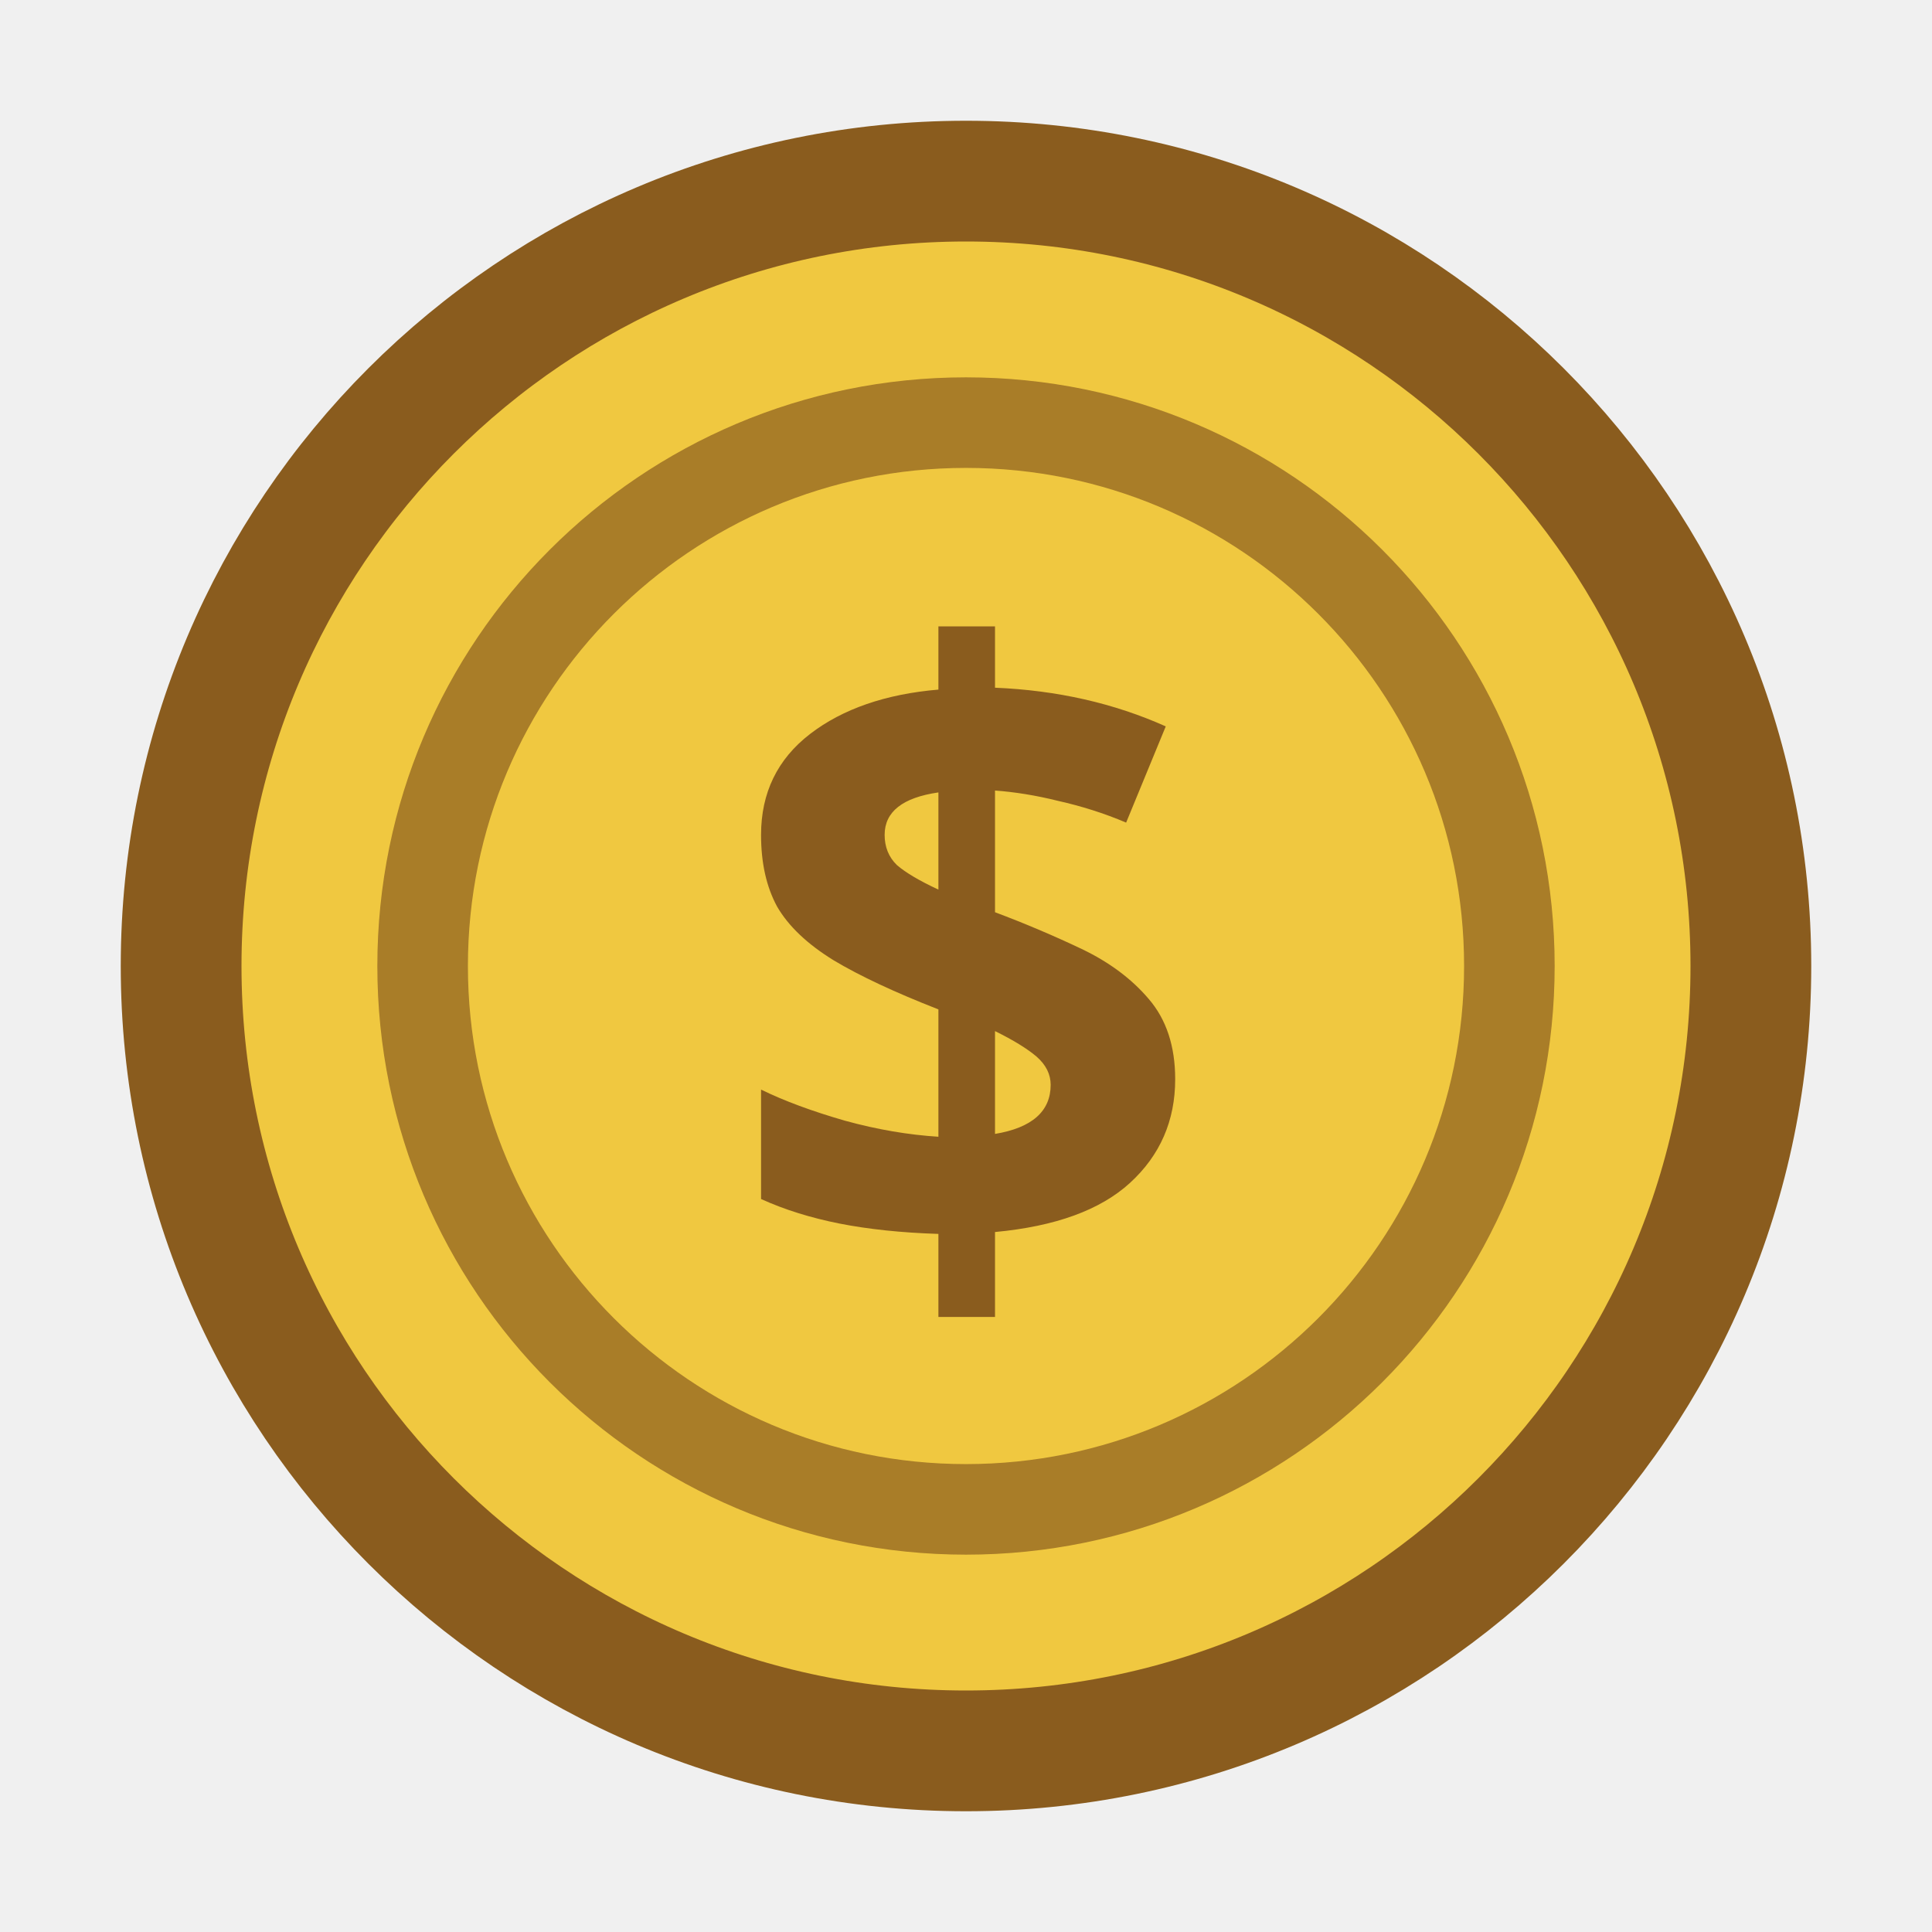
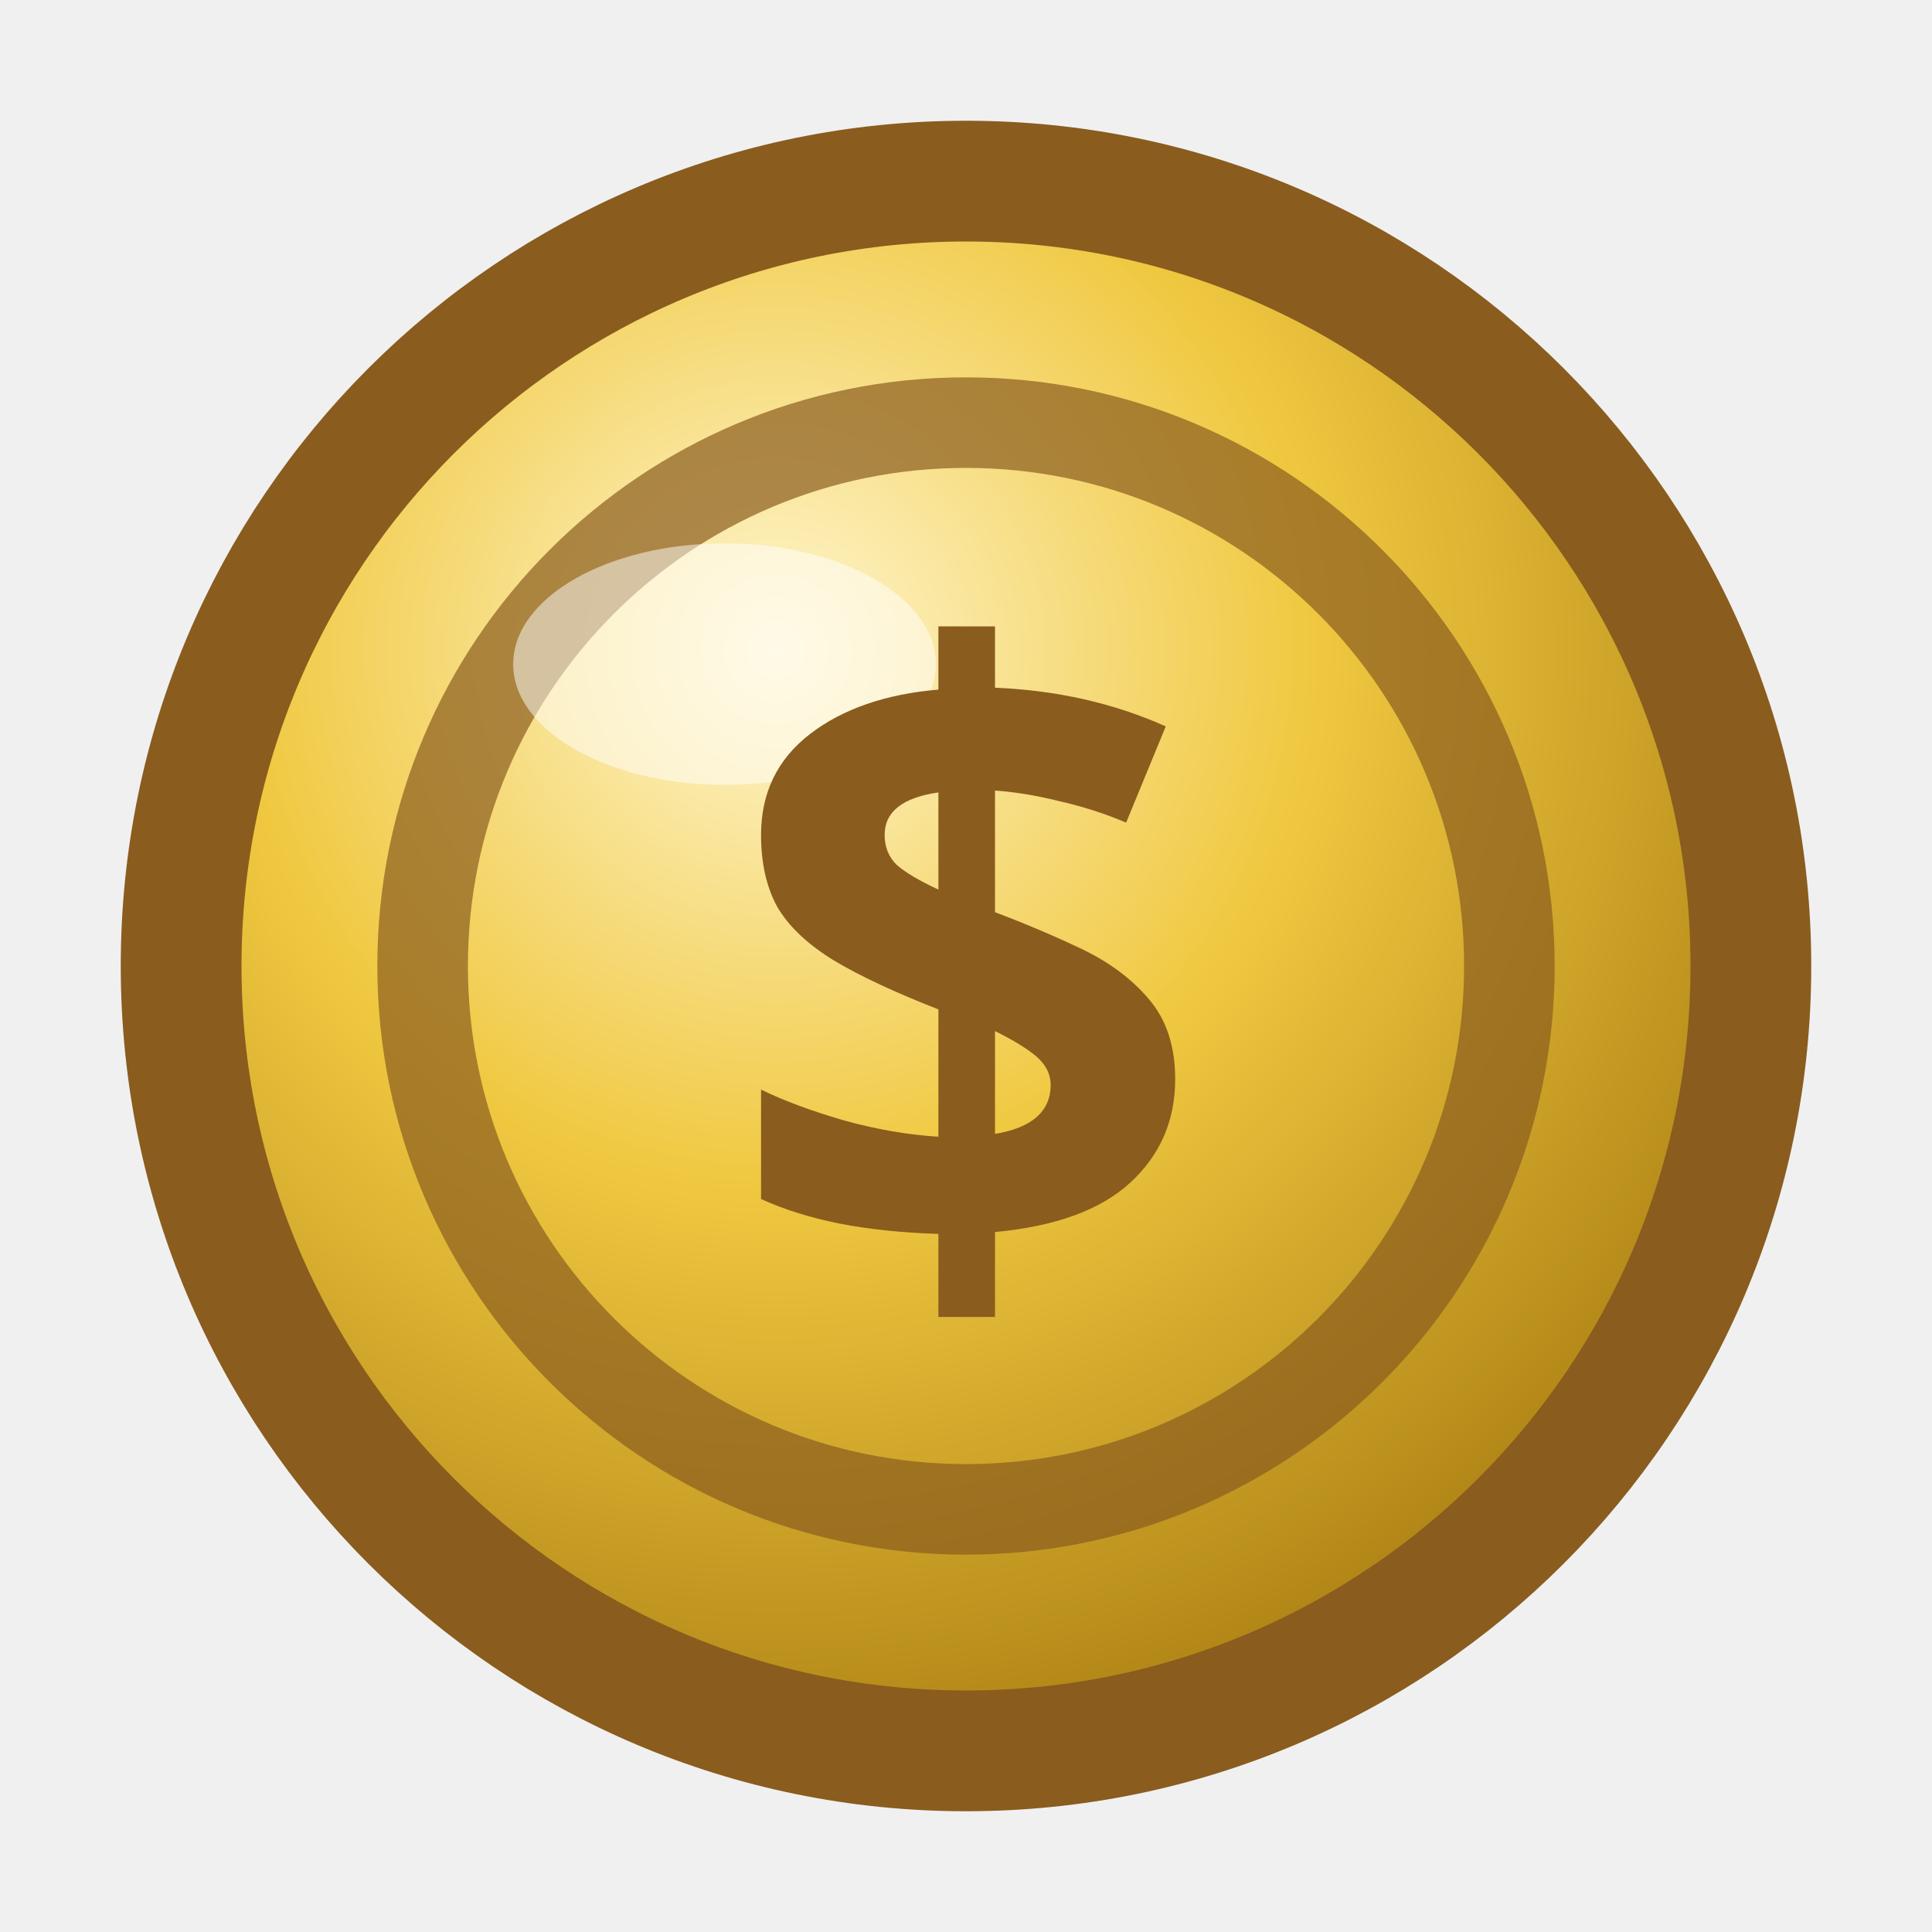
<svg xmlns="http://www.w3.org/2000/svg" viewBox="0 0 32 32">
-   <circle cx="16" cy="16" r="13" fill="#f0c840" stroke="#8a5c1e" stroke-width="2" />
+   <defs>
+     <radialGradient id="coin" cx="38%" cy="30%" r="75%">
+       <stop offset="0%" stop-color="#fff6d0" />
+       <stop offset="45%" stop-color="#f0c840" />
+       <stop offset="100%" stop-color="#a87c10" />
+     </radialGradient>
+   </defs>
+   <circle cx="16" cy="16" r="13" fill="url(#coin)" stroke="#8a5c1e" stroke-width="2" />
  <circle cx="16" cy="16" r="9" fill="none" stroke="#8a5c1e" stroke-width="1.5" opacity="0.7" />
+   <ellipse cx="12" cy="11" rx="3.5" ry="2" fill="#fff" opacity="0.5" />
  <text x="16" y="21" font-size="14" text-anchor="middle" fill="#8a5c1e" font-family="sans-serif" font-weight="bold">$</text>
</svg>
